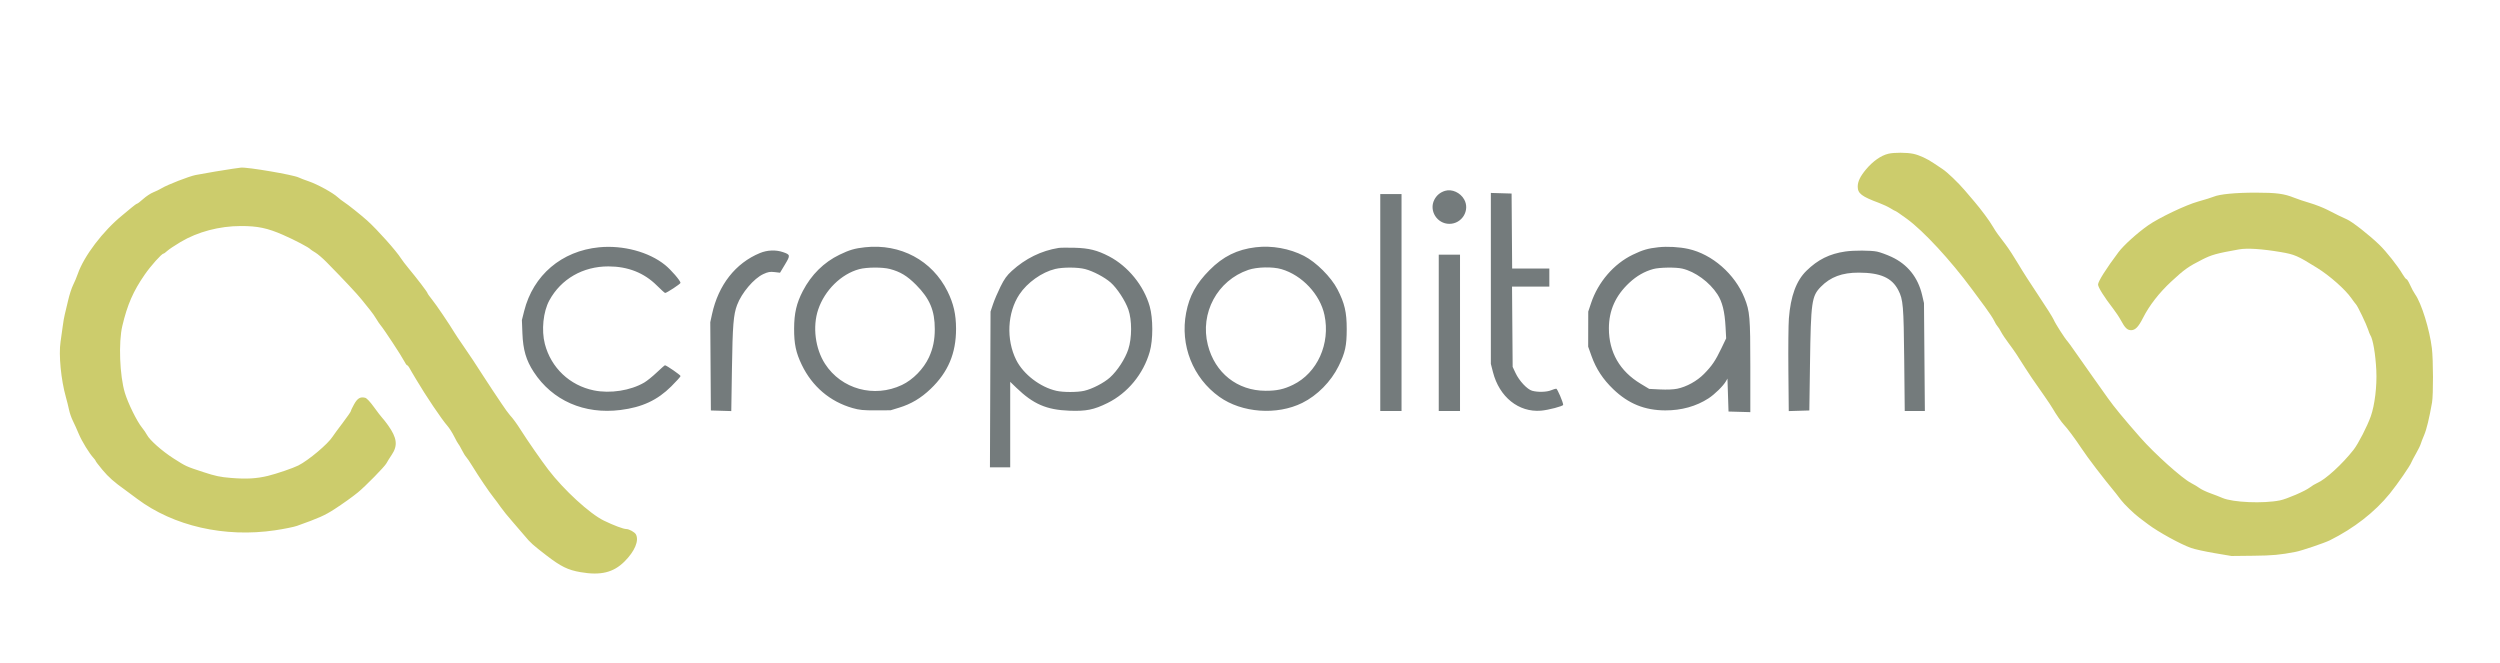
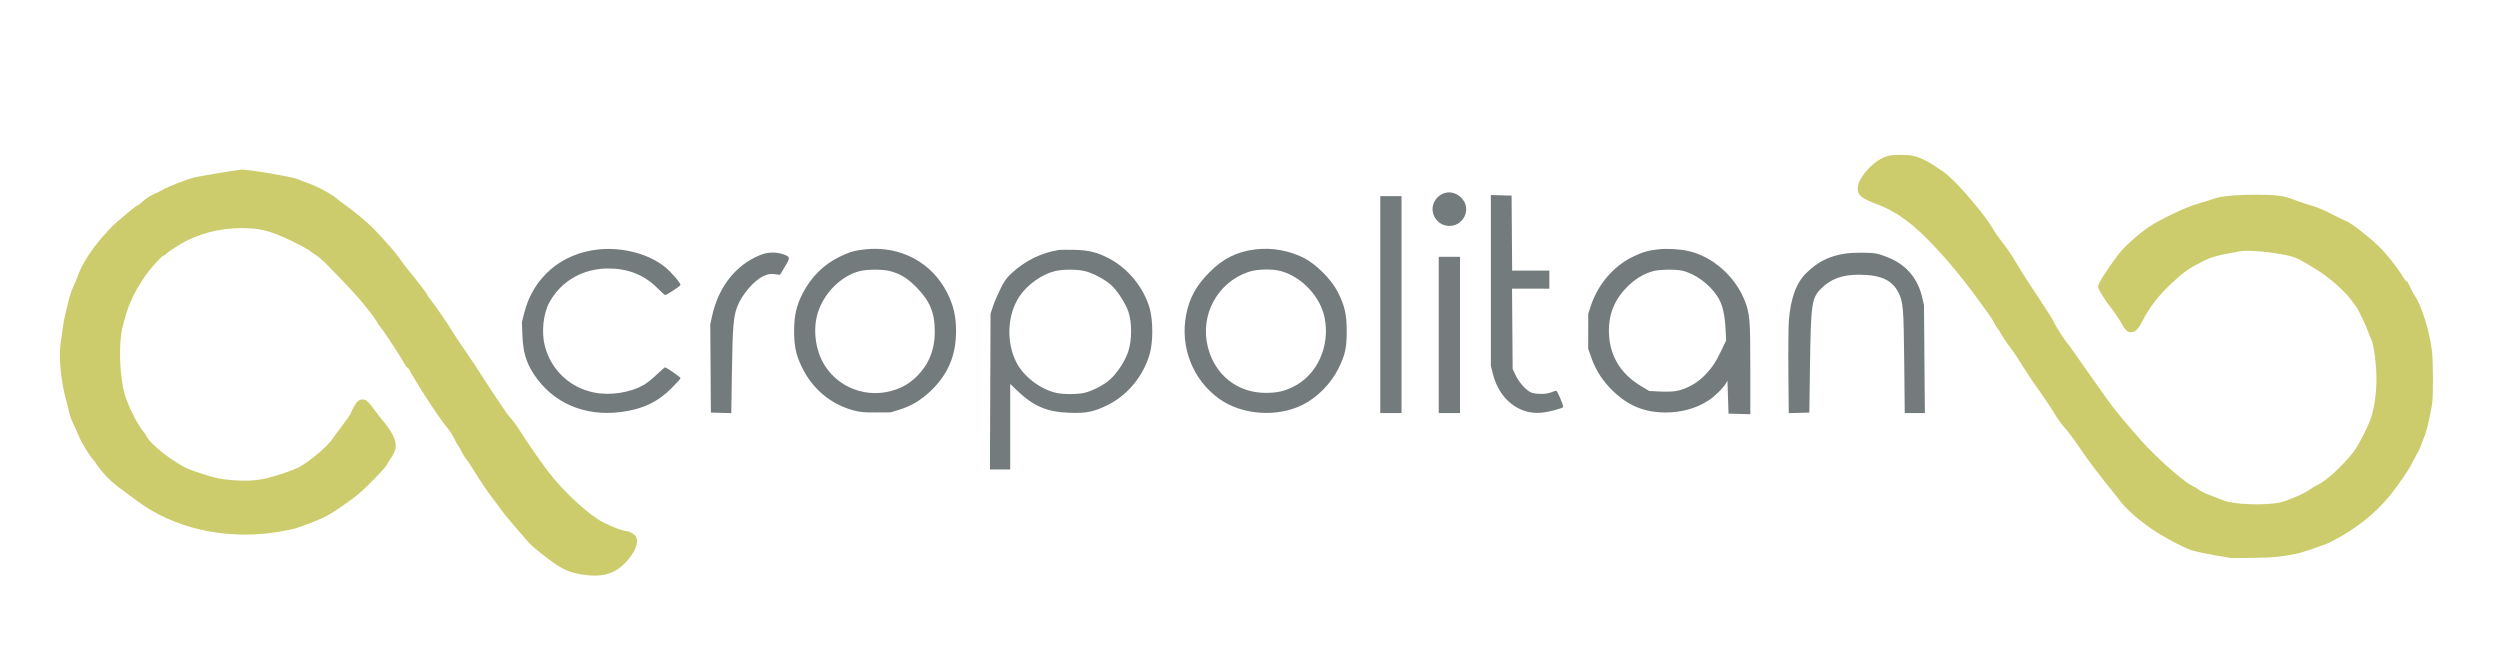
- <svg xmlns="http://www.w3.org/2000/svg" width="200" height="53" viewBox="0 0 2351 514" version="1.1">
+ <svg xmlns="http://www.w3.org/2000/svg" width="150" height="40" viewBox="0 0 2351 514" version="1.1">
  <path d="M 1358.914 124.958 C 1354.392 126.324, 1350.946 129.185, 1348.832 133.329 C 1343.606 143.573, 1351.372 156, 1363 156 C 1374.855 156, 1382.612 143.199, 1376.907 133.049 C 1373.265 126.569, 1365.354 123.012, 1358.914 124.958 M 1402 207.304 L 1402 287.680 1403.978 295.415 C 1409.973 318.852, 1428.157 333.446, 1449.176 331.687 C 1456.091 331.109, 1469.996 327.450, 1470.005 326.208 C 1470.021 323.848, 1464.515 311, 1463.488 311 C 1462.804 311, 1460.629 311.675, 1458.654 312.500 C 1454.530 314.223, 1446.161 314.450, 1440.875 312.982 C 1436.159 311.672, 1428.678 303.682, 1425.180 296.218 L 1422.500 290.500 1422.205 252.750 L 1421.910 215 1439.455 215 L 1457 215 1457 206.500 L 1457 198 1439.513 198 L 1422.026 198 1421.763 162.750 L 1421.500 127.500 1411.750 127.214 L 1402 126.928 1402 207.304 M 1298 230 L 1298 332 1308 332 L 1318 332 1318 230 L 1318 128 1308 128 L 1298 128 1298 230 M 563.321 178.056 C 528.136 181.501, 501.374 204.288, 492.919 238 L 490.788 246.500 491.274 259 C 491.876 274.481, 494.758 284.308, 501.907 295.260 C 519.519 322.239, 549.405 335.343, 583.530 331.047 C 603.888 328.485, 618.201 321.830, 631.250 308.859 C 636.063 304.076, 640 299.697, 640 299.130 C 640 298.180, 626.710 289, 625.335 289 C 625.004 289, 621.530 292.042, 617.616 295.759 C 613.702 299.476, 608.426 303.733, 605.890 305.219 C 592.950 312.801, 573.935 315.773, 558.500 312.625 C 535.760 307.988, 518.206 291.356, 512.380 268.928 C 509.029 256.030, 510.824 238.605, 516.596 228.001 C 527.580 207.820, 548.186 195.967, 572.197 196.017 C 590.522 196.056, 605.685 202.033, 617.662 213.939 C 621.569 217.823, 625.089 221, 625.484 221 C 626.973 221, 639.982 212.457, 639.951 211.500 C 639.885 209.425, 631.159 199.315, 625.444 194.691 C 610.209 182.365, 585.869 175.847, 563.321 178.056 M 813.500 178.012 C 803.796 179.062, 798.773 180.529, 789.500 185.021 C 774.743 192.170, 762.961 203.814, 754.996 219.124 C 749.029 230.593, 746.838 240.032, 746.785 254.500 C 746.731 268.946, 748.481 277.194, 754.039 288.690 C 763.843 308.968, 780.497 323.129, 801.701 329.219 C 808.193 331.084, 811.846 331.447, 823.500 331.389 L 837.500 331.320 845.513 328.879 C 856.806 325.438, 866.041 319.937, 875.179 311.207 C 891.602 295.516, 899.117 277.725, 899.074 254.640 C 899.048 241.120, 896.735 230.983, 891.054 219.500 C 876.651 190.386, 846.782 174.408, 813.500 178.012 M 1180.810 178.020 C 1163.402 180.110, 1150.231 186.624, 1137.500 199.440 C 1124.829 212.196, 1118.479 223.765, 1115.444 239.628 C 1109.604 270.154, 1121.755 300.879, 1146.711 318.688 C 1167.861 333.780, 1200.724 336.192, 1224.614 324.406 C 1238.767 317.424, 1251.686 304.327, 1258.870 289.682 C 1265.025 277.135, 1266.436 270.684, 1266.457 255 C 1266.479 239.129, 1264.502 230.644, 1257.733 217.557 C 1251.789 206.062, 1237.713 192.003, 1226.287 186.147 C 1212.661 179.163, 1196.037 176.192, 1180.810 178.020 M 1559.500 178.012 C 1549.820 179.060, 1544.790 180.525, 1535.500 185 C 1517.639 193.606, 1502.853 210.749, 1496.258 230.500 L 1493.586 238.500 1493.551 255 L 1493.516 271.500 1496.619 280.194 C 1500.957 292.344, 1507.447 302.238, 1517.213 311.586 C 1531.385 325.153, 1546.604 331.343, 1566 331.429 C 1581.153 331.495, 1595.176 327.589, 1606.702 320.090 C 1612.580 316.265, 1620.585 308.387, 1623.114 303.938 L 1624.500 301.500 1625 317 L 1625.500 332.500 1635.750 332.785 L 1646 333.070 1646 289.993 C 1646 243.659, 1645.536 238.209, 1640.527 225.721 C 1631.493 203.198, 1610.158 184.553, 1587.730 179.581 C 1579.343 177.721, 1568.003 177.091, 1559.500 178.012 M 995.500 178.652 C 979.340 181.225, 964.264 188.628, 951.500 200.259 C 946.806 204.535, 944.486 207.769, 940.843 215.113 C 938.282 220.276, 935.132 227.650, 933.844 231.500 L 931.501 238.500 931.220 311.750 L 930.938 385 940.469 385 L 950 385 950 344.781 L 950 304.563 955.750 310.114 C 971.686 325.498, 984.128 330.899, 1005.500 331.710 C 1021.407 332.313, 1028.610 330.870, 1041.515 324.497 C 1060.471 315.134, 1075.224 297.224, 1081.208 276.309 C 1084.427 265.057, 1084.407 244.888, 1081.165 233.500 C 1075.641 214.100, 1060.847 195.916, 1043 186.593 C 1031.928 180.809, 1023.978 178.825, 1010.500 178.480 C 1003.900 178.312, 997.150 178.389, 995.500 178.652 M 714.698 183.433 C 691.664 192.905, 675.554 213.457, 669.573 241 L 667.945 248.500 668.222 290 L 668.500 331.500 678.099 331.784 L 687.698 332.069 688.316 292.284 C 688.954 251.160, 689.737 241.450, 693.151 232.325 C 697.434 220.879, 708.934 207.334, 717.862 203.221 C 722.242 201.203, 724.168 200.862, 728.379 201.357 L 733.534 201.963 738.182 194.231 C 743.414 185.527, 743.323 184.980, 736.260 182.573 C 729.553 180.288, 721.573 180.606, 714.698 183.433 M 1735.315 182.008 C 1720.483 184.176, 1709.538 189.610, 1698.763 200.153 C 1689.206 209.504, 1683.891 223.946, 1682.258 245 C 1681.810 250.775, 1681.602 272.728, 1681.796 293.785 L 1682.149 332.071 1691.824 331.785 L 1701.500 331.500 1702.124 287.500 C 1702.950 229.239, 1703.686 224.009, 1712.297 215.202 C 1721.355 205.939, 1732.349 201.838, 1748.005 201.880 C 1768.381 201.936, 1779.151 206.711, 1785.159 218.356 C 1789.727 227.209, 1790.197 232.737, 1790.721 283.750 L 1791.216 332 1800.681 332 L 1810.146 332 1809.728 281.250 L 1809.311 230.500 1807.570 223 C 1803.701 206.336, 1793.861 194.055, 1778.762 187.046 C 1774.218 184.937, 1768.115 182.713, 1765.201 182.105 C 1759.339 180.883, 1743.366 180.830, 1735.315 182.008 M 1353 258.500 L 1353 332 1363 332 L 1373 332 1373 258.500 L 1373 185 1363 185 L 1353 185 1353 258.500 M 808.034 198.601 C 791.057 203.163, 775.554 218.422, 769.418 236.609 C 764.005 252.654, 766.623 273.370, 775.873 287.682 C 791.236 311.452, 822.028 319.904, 848.169 307.527 C 858.579 302.598, 868.587 292.354, 873.598 281.500 C 877.403 273.255, 879.077 265.160, 879.077 255 C 879.077 237.519, 874.344 226.299, 861.537 213.417 C 853.104 204.937, 846.752 201.083, 836.869 198.453 C 830.010 196.627, 815.093 196.704, 808.034 198.601 M 992.272 198.437 C 979.755 201.470, 966.020 211.236, 958.644 222.348 C 947.275 239.477, 946.045 264.828, 955.652 284.031 C 962.374 297.467, 978.218 309.611, 993.500 313.039 C 999.944 314.485, 1013.107 314.478, 1019.500 313.025 C 1027.075 311.303, 1038.111 305.605, 1043.831 300.462 C 1050.798 294.198, 1058.118 282.934, 1061.060 273.950 C 1064.523 263.377, 1064.560 246.570, 1061.143 236.674 C 1058.277 228.373, 1050.508 216.498, 1044.462 211.176 C 1038.780 206.174, 1027.996 200.494, 1020.448 198.528 C 1013.467 196.710, 999.584 196.665, 992.272 198.437 M 1173.942 199.287 C 1144.806 209.220, 1128.264 239.879, 1135.851 269.883 C 1142.505 296.195, 1163.578 312.934, 1190.114 312.985 C 1200.770 313.006, 1207.317 311.579, 1216 307.344 C 1238.839 296.205, 1251.238 268.663, 1245.533 241.743 C 1241.420 222.332, 1224.516 204.308, 1205.068 198.595 C 1196.822 196.173, 1182.118 196.500, 1173.942 199.287 M 1554.691 198.501 C 1546.461 200.763, 1539.082 204.993, 1532.244 211.367 C 1519.242 223.486, 1513 237.426, 1513 254.342 C 1513 276.728, 1523.204 294.513, 1542.842 306.355 L 1550.893 311.210 1561.197 311.732 C 1567.454 312.049, 1573.763 311.782, 1577.263 311.053 C 1586.115 309.209, 1595.807 303.859, 1602.417 297.167 C 1609.867 289.626, 1613.185 284.740, 1618.770 273.086 L 1623.282 263.673 1622.717 253.086 C 1621.937 238.485, 1619.680 229.359, 1615.102 222.298 C 1607.620 210.757, 1594.100 200.874, 1581.972 198.079 C 1575.824 196.663, 1560.518 196.899, 1554.691 198.501" stroke="none" fill="#747b7c" fill-rule="evenodd" />
  <path d="M 1775.879 90.058 C 1768.909 91.708, 1761.325 97.010, 1754.812 104.787 C 1749.363 111.293, 1747 116.198, 1747 121.006 C 1747 127.435, 1750.735 130.285, 1767.123 136.360 C 1770.766 137.710, 1775.595 139.982, 1777.854 141.408 C 1780.112 142.833, 1782.248 144, 1782.600 144 C 1782.953 144, 1787.799 147.327, 1793.370 151.394 C 1808.938 162.758, 1834.279 190.181, 1854.456 217.500 C 1857.706 221.900, 1863.357 229.550, 1867.013 234.500 C 1870.670 239.450, 1874.424 245.167, 1875.355 247.203 C 1876.287 249.240, 1877.661 251.518, 1878.409 252.266 C 1879.157 253.014, 1880.678 255.397, 1881.789 257.563 C 1882.901 259.728, 1886.186 264.650, 1889.090 268.500 C 1893.975 274.976, 1897.793 280.673, 1904.769 291.893 C 1907.725 296.649, 1912.384 303.467, 1922.213 317.429 C 1925.671 322.340, 1929.404 327.965, 1930.509 329.929 C 1933.145 334.614, 1938.889 342.889, 1940.904 344.904 C 1943.719 347.720, 1951.560 358.250, 1957.356 367 C 1963.533 376.323, 1977.112 394.101, 1989.834 409.520 C 1990.750 410.631, 1992.824 413.331, 1994.443 415.520 C 1997.393 419.510, 2006.951 428.752, 2012.003 432.500 C 2013.485 433.600, 2017.078 436.300, 2019.986 438.500 C 2029.511 445.706, 2050.421 457.215, 2060.500 460.801 C 2063.800 461.975, 2073.700 464.154, 2082.500 465.643 L 2098.500 468.350 2119 468.125 C 2137.377 467.923, 2143.967 467.312, 2159 464.418 C 2164.458 463.367, 2186 456.078, 2191 453.591 C 2213.693 442.301, 2233.329 426.994, 2247.409 409.618 C 2254.685 400.640, 2266.566 383.409, 2267.722 380.161 C 2268.047 379.248, 2269.985 375.575, 2272.030 372 C 2274.074 368.425, 2276.058 364.375, 2276.438 363 C 2276.819 361.625, 2278.262 357.888, 2279.645 354.696 C 2281.926 349.434, 2284.480 338.897, 2287.087 324 C 2288.350 316.780, 2288.257 283.813, 2286.943 273 C 2284.789 255.274, 2277.131 230.611, 2271.194 222.272 C 2269.950 220.526, 2267.829 216.600, 2266.479 213.548 C 2265.129 210.497, 2263.589 208, 2263.055 208 C 2262.521 208, 2260.839 205.862, 2259.317 203.250 C 2254.951 195.755, 2244.120 182.043, 2237.530 175.666 C 2228.111 166.552, 2212.084 153.993, 2207.061 151.789 C 2204.552 150.688, 2201.150 149.107, 2199.500 148.275 C 2197.850 147.443, 2193.043 145.010, 2188.818 142.869 C 2184.593 140.727, 2177.169 137.825, 2172.320 136.420 C 2167.470 135.014, 2160.762 132.768, 2157.413 131.428 C 2147.878 127.614, 2140.862 126.682, 2121.500 126.660 C 2102.429 126.639, 2087.467 128.071, 2081.731 130.468 C 2079.820 131.266, 2073.336 133.285, 2067.323 134.954 C 2055.615 138.204, 2030.305 150.259, 2020 157.494 C 2009.808 164.651, 1997.130 176.117, 1992.289 182.558 C 1980.692 197.990, 1973 210.168, 1973 213.098 C 1973 215.604, 1978.918 225.055, 1987.027 235.500 C 1989.590 238.800, 1992.943 243.843, 1994.478 246.707 C 1998.316 253.862, 2000.526 256, 2004.084 256 C 2008.031 256, 2011.002 252.925, 2015.327 244.367 C 2021.192 232.762, 2030.464 220.835, 2041.801 210.312 C 2054.080 198.915, 2057.922 196.180, 2070.826 189.646 C 2079.958 185.022, 2084.202 183.845, 2105.552 180.018 C 2113.179 178.651, 2127.147 179.544, 2144.703 182.521 C 2157.866 184.753, 2160.551 185.918, 2179 197.399 C 2191.004 204.868, 2205.607 217.805, 2211.286 226 C 2213.002 228.475, 2214.932 231.038, 2215.577 231.696 C 2217.172 233.323, 2225.437 250.549, 2226.999 255.500 C 2227.693 257.700, 2228.571 259.950, 2228.950 260.500 C 2231.512 264.215, 2233.955 278.489, 2234.690 294.033 C 2235.379 308.603, 2233.221 326.425, 2229.488 337 C 2226.183 346.361, 2217.714 362.816, 2213.296 368.461 C 2202.734 381.955, 2186.922 396.404, 2179.093 399.716 C 2177.219 400.509, 2174.069 402.415, 2172.093 403.951 C 2167.811 407.280, 2150.512 414.749, 2144.069 416.052 C 2128.472 419.204, 2099.792 418.006, 2090.071 413.795 C 2087.557 412.707, 2082.350 410.683, 2078.500 409.298 C 2074.650 407.913, 2070.150 405.769, 2068.500 404.532 C 2066.850 403.296, 2063.250 401.135, 2060.500 399.731 C 2052.097 395.439, 2026.105 372.133, 2012.714 356.882 C 1997.030 339.020, 1988.087 328.165, 1982.205 319.851 C 1979.617 316.194, 1972.908 306.744, 1967.296 298.851 C 1961.683 290.958, 1954.483 280.729, 1951.296 276.120 C 1948.108 271.510, 1944.986 267.203, 1944.357 266.548 C 1941.906 263.994, 1932.818 249.806, 1931.356 246.251 C 1930.507 244.188, 1924.117 234.031, 1917.156 223.680 C 1910.195 213.329, 1901.552 199.829, 1897.948 193.680 C 1894.345 187.531, 1889.015 179.350, 1886.103 175.500 C 1883.191 171.650, 1879.839 167.206, 1878.654 165.625 C 1877.469 164.045, 1875.375 160.810, 1874 158.437 C 1870.950 153.174, 1863.160 142.650, 1856.726 135.101 C 1854.100 132.021, 1850.050 127.271, 1847.726 124.547 C 1841.355 117.080, 1831.250 107.427, 1826.620 104.385 C 1824.354 102.896, 1820.700 100.459, 1818.500 98.970 C 1812.079 94.625, 1804.897 91.333, 1799.201 90.124 C 1793.121 88.834, 1781.192 88.800, 1775.879 90.058 M 219 104.164 C 212.006 105.142, 192.948 108.359, 184 110.072 C 177.929 111.234, 157.499 119.179, 152 122.516 C 150.075 123.684, 146.511 125.423, 144.081 126.380 C 141.650 127.337, 137.439 130.118, 134.722 132.560 C 132.006 135.002, 129.410 137, 128.953 137 C 128.496 137, 126.127 138.688, 123.688 140.750 C 121.250 142.813, 117.320 146.075, 114.956 148 C 96.807 162.779, 78.887 186.390, 73.140 203.094 C 72.108 206.092, 70.133 210.785, 68.750 213.522 C 67.367 216.260, 65.260 222.775, 64.068 228 C 62.877 233.225, 61.450 239.208, 60.897 241.295 C 60.345 243.382, 59.488 248.332, 58.992 252.295 C 58.497 256.258, 57.571 262.875, 56.935 267 C 55.073 279.082, 57.371 302.781, 61.978 319 C 62.994 322.575, 64.320 327.921, 64.924 330.879 C 65.529 333.837, 67.158 338.514, 68.543 341.272 C 69.928 344.030, 72.416 349.542, 74.073 353.520 C 76.978 360.499, 84 371.937, 88.043 376.277 C 89.120 377.432, 90 378.679, 90 379.048 C 90 379.418, 92.894 383.201, 96.431 387.456 C 101.940 394.081, 107.507 399.009, 117.381 406 C 118.547 406.825, 123.778 410.704, 129.007 414.619 C 163.275 440.279, 211.379 451.234, 258.758 444.168 C 267.149 442.916, 276.374 441.054, 279.258 440.028 C 299.796 432.724, 305.542 430.160, 314.679 424.218 C 322.567 419.089, 331.505 412.697, 336.500 408.613 C 343.744 402.692, 361.813 384.262, 363.422 381.154 C 364.177 379.694, 366.417 376.092, 368.398 373.150 C 374.251 364.456, 373.375 357.338, 365 345.519 C 363.075 342.802, 360.595 339.636, 359.488 338.482 C 358.381 337.329, 354.848 332.736, 351.637 328.275 C 347.991 323.212, 344.897 319.940, 343.399 319.564 C 338.848 318.422, 336.220 319.949, 333.040 325.583 C 331.368 328.546, 330 331.429, 330 331.990 C 330 332.552, 326.496 337.621, 322.214 343.256 C 317.931 348.890, 313.694 354.663, 312.799 356.085 C 308.442 363.001, 290.201 378.344, 280.500 383.252 C 275.645 385.708, 260.096 391.021, 252 392.990 C 241.320 395.588, 231.855 396.127, 217.461 394.958 C 206.979 394.107, 202.647 393.197, 191.204 389.440 C 174.806 384.056, 174.994 384.143, 162.973 376.447 C 152.449 369.710, 140.736 359.332, 138.287 354.574 C 137.417 352.883, 135.242 349.700, 133.453 347.500 C 128.742 341.705, 120.433 324.830, 117.450 315 C 112.558 298.879, 111.353 267.501, 115.030 252 C 119.788 231.945, 125.247 219.423, 136.056 203.774 C 141.776 195.492, 152.053 184, 153.738 184 C 154.168 184, 155.773 182.838, 157.305 181.418 C 158.836 179.999, 164.478 176.231, 169.843 173.045 C 186.018 163.441, 206.264 158.084, 226.500 158.053 C 242.283 158.030, 251.414 159.939, 266.035 166.321 C 277.191 171.190, 290.663 178.272, 292 179.970 C 292.275 180.320, 294.300 181.669, 296.500 182.969 C 298.700 184.269, 303.425 188.304, 307 191.935 C 323.349 208.544, 335.954 221.993, 340.333 227.500 C 342.957 230.800, 346.542 235.263, 348.302 237.417 C 350.061 239.571, 352.578 243.171, 353.895 245.417 C 355.212 247.663, 357.071 250.400, 358.025 251.500 C 360.907 254.821, 377.597 280.196, 379.896 284.750 C 381.075 287.087, 382.409 289, 382.860 289 C 383.310 289, 384.219 290.012, 384.879 291.250 C 385.539 292.488, 386.630 294.400, 387.302 295.500 C 387.975 296.600, 389.851 299.750, 391.470 302.500 C 400.215 317.346, 415.514 340.065, 420.697 345.901 C 422.455 347.880, 425.353 352.425, 427.136 356 C 428.919 359.575, 430.684 362.725, 431.058 363 C 431.432 363.275, 432.904 365.813, 434.330 368.639 C 435.755 371.466, 437.576 374.433, 438.376 375.233 C 439.176 376.033, 441.732 379.795, 444.057 383.593 C 450.274 393.751, 459.803 407.859, 463.919 413 C 465.900 415.475, 469.065 419.750, 470.952 422.500 C 472.839 425.250, 477.784 431.352, 481.941 436.061 C 486.099 440.769, 491.300 446.817, 493.500 449.502 C 498.635 455.768, 501.233 458.101, 514 467.910 C 527.538 478.313, 534.082 481.515, 546 483.572 C 564.959 486.843, 576.896 483.919, 587.381 473.434 C 596.973 463.841, 601.141 453.869, 598.005 448.010 C 596.898 445.942, 591.613 443, 589.003 443 C 586.251 443, 577.105 439.567, 567.839 435.055 C 554.601 428.609, 530.151 406.183, 515.629 387.165 C 508.912 378.369, 495.869 359.582, 489.739 349.873 C 485.932 343.845, 482.375 338.978, 479.525 335.903 C 478.202 334.474, 474.623 329.524, 471.573 324.903 C 468.523 320.281, 464.634 314.475, 462.930 312 C 461.227 309.525, 457.548 303.900, 454.756 299.500 C 448.368 289.433, 441.180 278.609, 434.607 269.157 C 431.798 265.118, 428.645 260.393, 427.600 258.657 C 422.537 250.245, 410.125 231.925, 406.296 227.211 C 403.933 224.302, 402 221.563, 402 221.124 C 402 220.263, 392.052 207.232, 383.967 197.500 C 381.225 194.200, 378.139 190.150, 377.110 188.500 C 372.807 181.605, 354.792 161.423, 345.409 152.986 C 339.591 147.755, 326.816 137.567, 323.450 135.474 C 321.827 134.465, 319.150 132.396, 317.500 130.875 C 313.047 126.771, 298.482 118.786, 290.500 116.072 C 286.650 114.764, 282.335 113.113, 280.912 112.404 C 275.810 109.865, 232.287 102.452, 226.500 103.136 C 225.950 103.202, 222.575 103.664, 219 104.164" stroke="none" fill="#cccc6c" fill-rule="evenodd" />
</svg>
